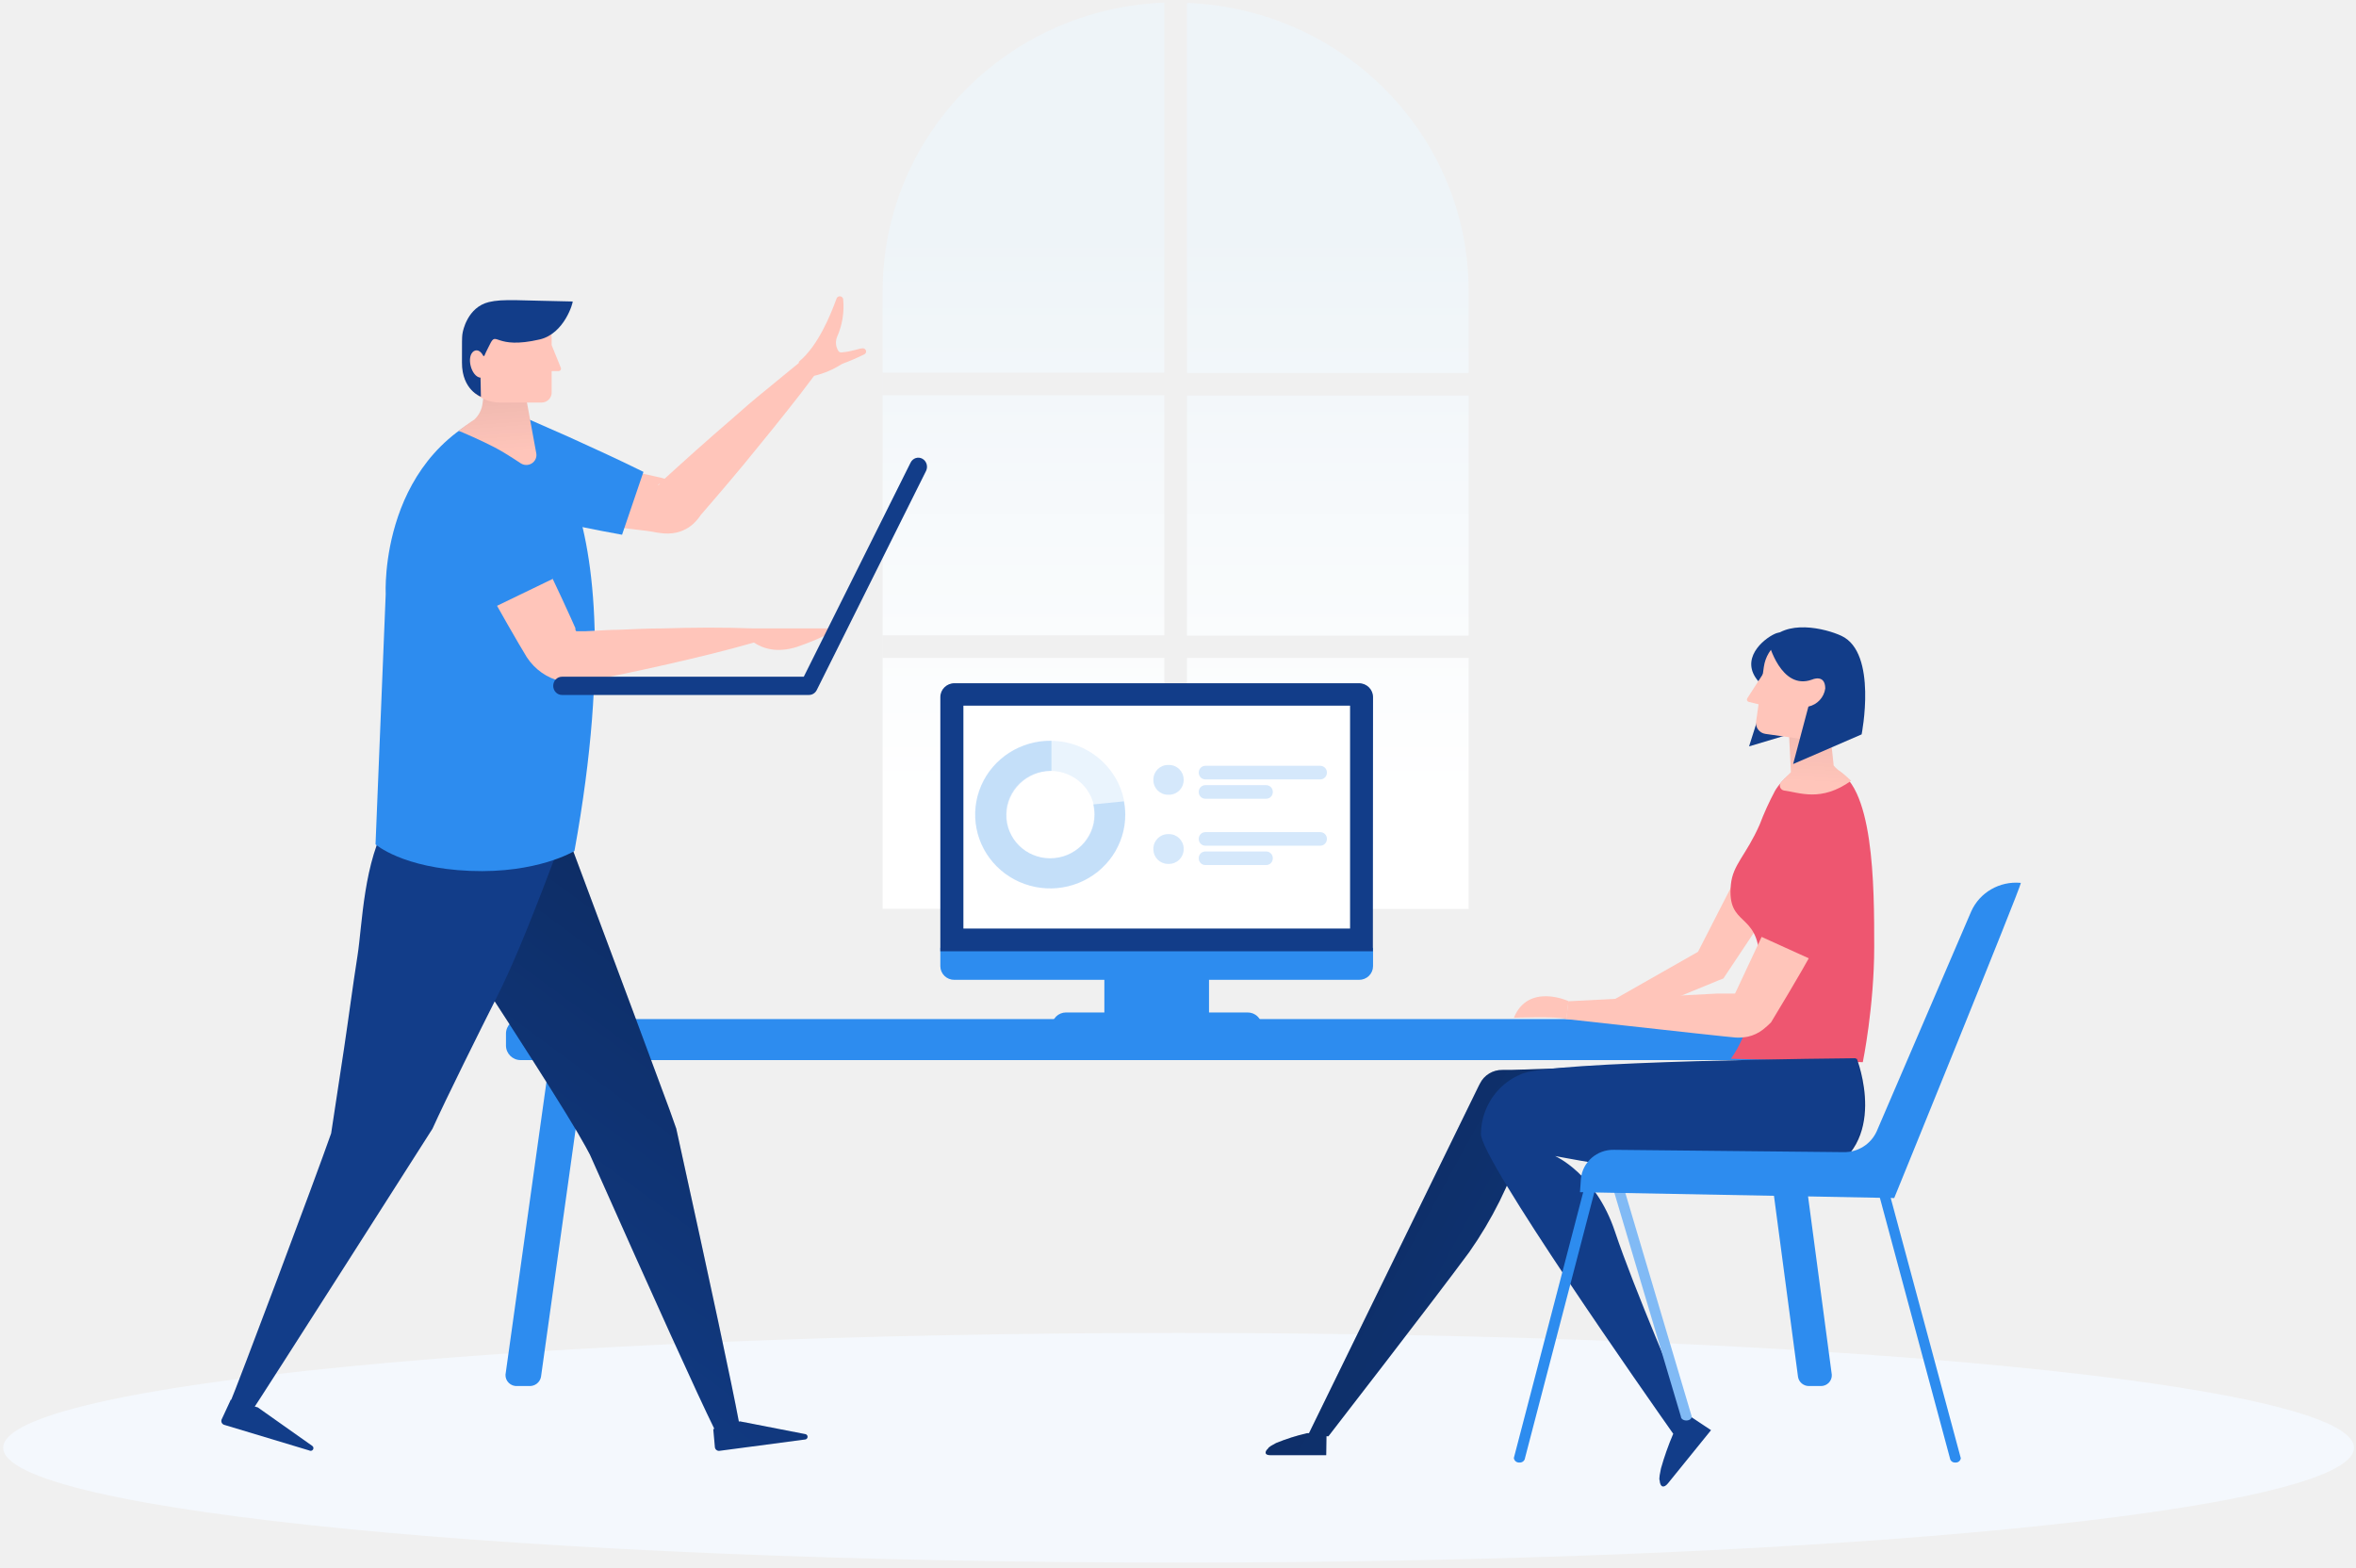
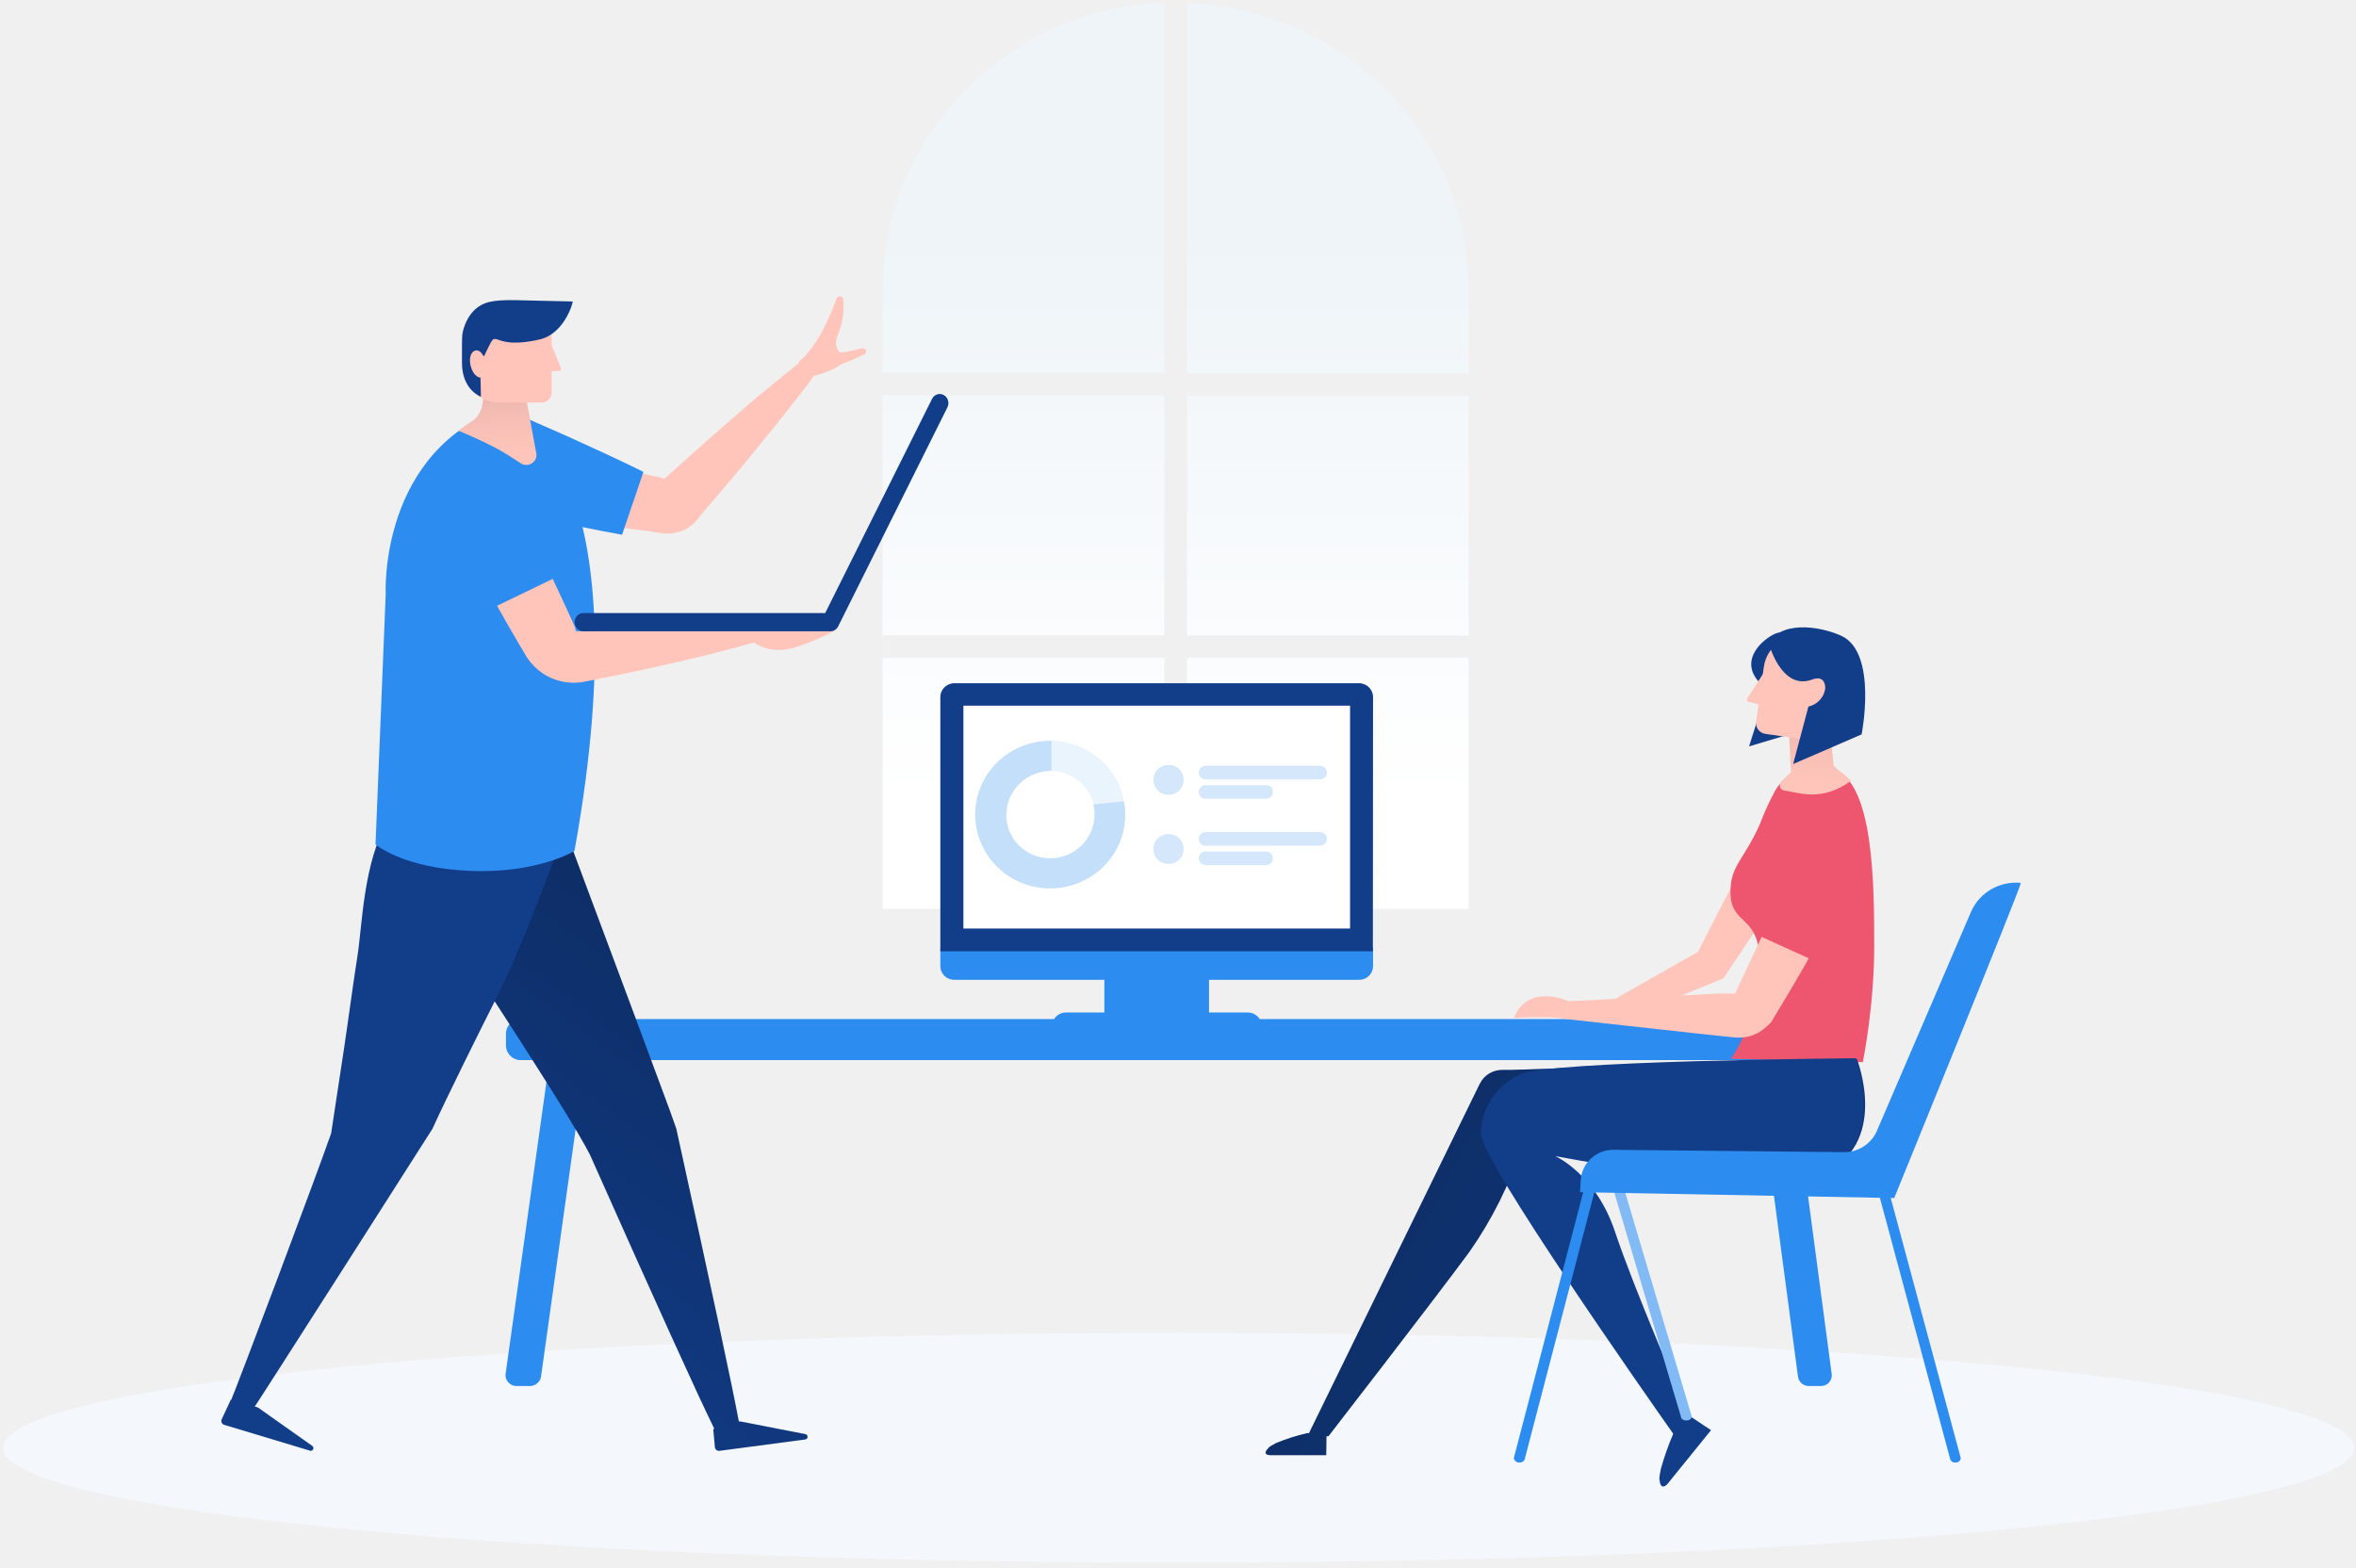
<svg xmlns="http://www.w3.org/2000/svg" width="287px" height="191px" viewBox="0 0 287 191" version="1.1">
  <defs>
    <linearGradient x1="50%" y1="25.301%" x2="50%" y2="87.552%" id="linearGradient-1">
      <stop stop-color="#EEF4F8" offset="0%" />
      <stop stop-color="#FFFFFF" offset="100%" />
    </linearGradient>
    <linearGradient x1="43.09%" y1="87.994%" x2="45.836%" y2="27.053%" id="linearGradient-2">
      <stop stop-color="#00031B" stop-opacity="0" offset="0%" />
      <stop stop-color="#000513" offset="100%" />
    </linearGradient>
    <linearGradient x1="114.264%" y1="71.861%" x2="15.603%" y2="36.11%" id="linearGradient-3">
      <stop stop-color="#000000" stop-opacity="0" offset="0%" />
      <stop stop-color="#000000" stop-opacity="0.25" offset="100%" />
    </linearGradient>
    <linearGradient x1="74.126%" y1="100%" x2="37.086%" y2="18.23%" id="linearGradient-4">
      <stop stop-color="#000000" stop-opacity="0" offset="0%" />
      <stop stop-color="#000000" stop-opacity="0.25" offset="100%" />
    </linearGradient>
    <linearGradient x1="41.156%" y1="87.994%" x2="44.67%" y2="27.053%" id="linearGradient-5">
      <stop stop-color="#00031B" stop-opacity="0" offset="0%" />
      <stop stop-color="#000513" offset="100%" />
    </linearGradient>
  </defs>
  <g id="网站设计" stroke="none" stroke-width="1" fill="none" fill-rule="evenodd">
    <g id="首页" transform="translate(-964, -845)" fill-rule="nonzero">
      <g id="分组" transform="translate(924, 672)">
        <g id="4" transform="translate(40, 172)">
          <g id="窗户-半圆" transform="translate(107.1984, 0.977034)" fill="url(#linearGradient-1)">
            <path d="M34.635,80.173 L34.635,110.742 L0.326,110.742 L0.326,35.427 C0.332,16.568 15.477,1.079 34.635,0.34 L34.635,45.425 L0.336,45.425 L0.336,48.179 L34.635,48.179 L34.635,77.419 L0.336,77.419 L0.336,80.173 L34.635,80.173 Z M37.397,0.377 C56.555,1.117 71.7,16.606 71.706,35.465 L71.706,110.761 L37.397,110.761 L37.397,80.173 L71.706,80.173 L71.706,77.456 L37.397,77.456 L37.397,48.217 L71.706,48.217 L71.706,45.463 L37.397,45.463 L37.397,0.377 Z" id="Combined-Shape" />
          </g>
          <g id="数据3" transform="translate(0.21875, 76.90543)">
            <ellipse id="Oval" fill="#F4F8FD" cx="143.354" cy="100.473" rx="143.182" ry="13.988" />
            <g id="桌子" transform="translate(60.41024, 48.1037)" fill="#2D8CEF">
              <path d="M153.274,5.14 L10.672,5.14 L5.274,43.727 C5.149,44.404 4.534,44.884 3.836,44.85 L2.397,44.85 C2.012,44.877 1.634,44.741 1.357,44.476 C1.08,44.211 0.932,43.843 0.949,43.463 L6.311,5.14 L2.787,5.14 C1.804,5.14 1.007,4.344 1.007,3.36 L1.007,1.921 C1.007,0.938 1.804,0.141 2.787,0.141 L163.629,0.141 C164.612,0.141 165.409,0.938 165.409,1.921 L165.409,3.36 C165.409,4.344 164.612,5.14 163.629,5.14 L157.413,5.14 L162.513,43.463 C162.538,43.831 162.403,44.192 162.141,44.457 C161.88,44.721 161.517,44.864 161.142,44.85 L159.771,44.85 C159.09,44.871 158.501,44.389 158.399,43.727 L153.274,5.14 Z" id="Combined-Shape" />
            </g>
            <g id="女人" transform="translate(153.4228, 0)">
              <polygon id="Shape" fill="#FFC5BA" points="56.728 42.652 56.297 43.303 55.808 43.491 44.221 48.246 39.842 47.651 53.89 39.662 52.969 40.511 60.986 24.844 66.499 27.976" />
              <path d="M62.568,20.468 C61.862,21.796 61.24,23.166 60.707,24.571 C59.039,28.343 57.447,29.406 57.208,31.867 C56.69,37.112 60.544,35.067 60.707,40.99 C60.758,44.633 59.364,50.122 57.208,53.084 L73.279,53.499 C73.279,53.499 74.669,46.732 74.669,39.432 C74.669,32.133 74.669,19.211 69.587,17.751 C69.286,17.665 68.848,17.44 68.532,17.336 C65.886,16.45 63.287,19.185 62.568,20.468 Z" id="Shape" fill="#EE5670" />
              <path d="M64.188,11.507 L64.524,18.166 L63.354,19.355 C63.184,19.524 63.126,19.773 63.206,19.998 C63.285,20.222 63.488,20.383 63.728,20.411 C65.579,20.647 68.196,21.835 71.859,19.213 C71.227,18.638 71.035,18.459 70.603,18.128 C70.273,17.918 69.978,17.657 69.731,17.355 L68.772,8.451 L64.188,11.507 Z" id="Shape" fill="#FFC5BA" />
              <path d="M64.188,11.507 L64.524,18.166 L63.354,19.355 C63.184,19.524 63.126,19.773 63.206,19.998 C63.285,20.222 63.488,20.383 63.728,20.411 C65.579,20.647 68.196,21.835 71.859,19.213 C71.227,18.638 71.035,18.459 70.603,18.128 C70.273,17.918 69.978,17.657 69.731,17.355 L68.772,8.451 L64.188,11.507 Z" id="Shape" fill="url(#linearGradient-2)" opacity="0.07" />
              <path d="M7.944,99.064 L7.911,101.376 L1.112,101.376 C0.451,101.386 0.336,101.008 0.853,100.546 C0.853,100.546 0.738,100.452 1.812,99.895 C3.033,99.395 4.293,98.995 5.581,98.697 L5.815,98.697 L26.504,56.366 L26.628,56.13 C27.132,55.079 28.218,54.417 29.4,54.442 L30.359,54.442 L72.55,53.084 C72.55,53.084 76.711,63.601 68.177,67.166 C61.139,70.099 31.739,63.789 31.739,63.789 C30.265,68.361 28.106,72.69 25.334,76.636 C21.057,82.446 8.179,99.075 8.179,99.075 L7.944,99.064 Z" id="Combined-Shape" fill="#123D89" />
              <path d="M7.944,99.064 L7.911,101.376 L1.112,101.376 C0.451,101.386 0.336,101.008 0.853,100.546 C0.853,100.546 0.738,100.452 1.812,99.895 C3.033,99.395 4.293,98.995 5.581,98.697 L5.815,98.697 L26.504,56.366 L26.628,56.13 C27.132,55.079 28.218,54.417 29.4,54.442 L30.359,54.442 L72.55,53.084 C72.55,53.084 76.711,63.601 68.177,67.166 C61.139,70.099 31.739,63.789 31.739,63.789 C30.265,68.361 28.106,72.69 25.334,76.636 C21.057,82.446 8.179,99.075 8.179,99.075 L7.944,99.064 Z" id="Combined-Shape" fill="url(#linearGradient-3)" />
              <path d="M52.093,96.562 L52.106,96.547 L54.791,98.33 L49.536,104.819 C49.028,105.441 48.578,105.272 48.53,104.432 C48.53,104.432 48.376,104.432 48.693,102.989 C49.098,101.552 49.597,100.143 50.186,98.769 C47.316,94.695 26.611,65.191 26.763,62.233 C26.78,60.175 27.596,58.201 29.045,56.715 C29.759,55.982 30.617,55.398 31.567,54.999 C34.319,53.32 72.387,53.018 72.387,53.018 C72.387,53.018 73.039,53.81 73.346,58.083 C73.71,64.138 69.581,67.75 64.701,68.042 C54.728,68.646 35.795,64.931 35.795,64.931 C35.795,64.931 40.724,67.091 43.073,74.099 C45.391,81.042 51.075,94.217 52.093,96.562 Z" id="Combined-Shape" fill="#123D89" />
              <path d="M72.157,29.692 C71.533,31.154 70.833,32.578 70.172,34.022 C69.51,35.465 68.791,36.851 68.072,38.304 C67.126,40.19 65.134,43.639 62.098,48.651 C61.796,48.955 61.476,49.242 61.139,49.509 C60.6,49.934 59.971,50.234 59.298,50.386 C58.812,50.485 58.316,50.523 57.821,50.499 C57.579,50.499 50.69,49.749 37.154,48.248 L37.416,46.077 L55.51,45.142 L57.802,45.142 C57.984,45.142 58.061,45.095 57.946,45.142 C57.808,45.172 57.639,45.189 57.773,45.019 C59.793,40.725 61.251,37.615 62.146,35.691 C62.798,34.248 63.479,32.861 64.169,31.381 C64.86,29.9 65.559,28.551 66.317,27.127 L72.157,29.692 Z" id="Shape" fill="#FFC5BA" />
              <path d="M67.027,40.992 C67.985,39.03 69.213,37.162 70.201,35.21 C71.188,33.258 75.139,27.447 71.984,21.571 L71.735,21.477 C70.564,20.878 69.199,20.761 67.94,21.152 C66.681,21.542 65.631,22.409 65.023,23.561 C64.767,24.108 64.518,24.656 64.275,25.203 C63.316,27.183 62.587,29.221 61.638,31.192 C60.688,33.163 61.254,35.983 60.266,37.926 L67.027,40.992 Z" id="Shape" fill="#EE5670" />
              <path d="M63.872,2.962 C63.872,2.962 64.217,0.566 62.587,1.302 C61.101,1.971 58.253,4.414 60.554,7.093 L62.117,6.536 L59.423,15.025 L64.303,13.563 L63.872,2.962 Z" id="Shape" fill="#123D89" />
              <path d="M65.536,1.56 L67.453,1.56 C70.005,1.56 72.074,3.595 72.074,6.105 L72.074,9.614 C72.074,12.124 70.005,14.159 67.453,14.159 L62.257,14.159 C61.521,14.159 60.924,13.572 60.924,12.848 L60.924,6.105 C60.924,3.599 62.987,1.565 65.536,1.56 Z" id="Shape" fill="#FFC5BA" transform="translate(66.49921, 7.859485) rotate(8.049062) translate(-66.49921, -7.859485) " />
              <path d="M61.19,6.094 L59.205,9.169 C59.156,9.247 59.148,9.342 59.181,9.428 C59.215,9.513 59.288,9.578 59.377,9.602 L61.372,10.093 L61.19,6.094 Z" id="Shape" fill="#FFC5BA" />
              <path d="M61.791,2.358 C61.791,2.358 63.287,8.253 67.075,6.895 C67.075,6.895 68.695,6.15 68.705,7.97 C68.556,9.055 67.738,9.935 66.653,10.177 L64.792,17.176 L73.135,13.563 C73.135,13.563 75.11,3.622 70.67,1.556 C68.733,0.66 63.824,-0.566 61.791,2.358 Z" id="Shape" fill="#123D89" />
              <path d="M37.426,46.057 C37.426,46.057 32.516,43.803 30.771,48.094 C30.771,48.094 35.93,47.877 37.176,48.245 L37.426,46.057 Z" id="Shape" fill="#FFC5BA" />
              <g id="椅子" transform="translate(30.68457, 31.12593)">
                <path d="M21.096,66.025 L21.096,66.025 C20.731,66.025 20.434,65.808 20.434,65.544 L11.583,35.776 L12.916,35.776 L21.757,65.544 C21.748,65.827 21.45,66.025 21.096,66.025 Z" id="Shape" fill="#81BAF5" />
                <path d="M53.871,71.146 L53.871,71.146 C53.541,71.174 53.249,70.941 53.209,70.618 L44.435,38.002 L45.749,38.002 L54.532,70.618 C54.492,70.941 54.2,71.174 53.871,71.146 Z" id="Shape" fill="#2D8CEF" />
                <path d="M0.767,71.146 L0.767,71.146 C1.11,71.174 1.413,70.927 1.448,70.59 L10.481,35.965 L9.119,35.965 L0.086,70.59 C0.122,70.927 0.424,71.174 0.767,71.146 Z" id="Shape" fill="#2D8CEF" />
                <path d="M61.849,0.528 C61.849,1.066 46.42,38.926 46.42,38.926 L8.141,38.209 L8.256,36.578 C8.448,34.532 10.225,32.987 12.312,33.05 L40.235,33.333 C41.986,33.368 43.586,32.363 44.291,30.786 L55.798,4.009 C56.834,1.689 59.266,0.286 61.829,0.528 L61.849,0.528 Z" id="Shape" fill="#2D8CEF" />
              </g>
            </g>
            <g id="电脑" transform="translate(114.2163, 6.456014)">
              <path d="M32.843,37.011 L32.843,40.985 L37.524,40.985 C37.985,40.977 38.429,41.152 38.756,41.472 C39.084,41.792 39.265,42.229 39.259,42.682 L13.72,42.682 C13.715,42.234 13.892,41.802 14.212,41.483 C14.532,41.164 14.969,40.985 15.425,40.985 L20.095,40.985 L20.095,37.011 L1.818,37.011 C1.367,37.014 0.934,36.84 0.614,36.527 C0.294,36.214 0.114,35.789 0.114,35.345 L0.114,33.109 L52.824,33.109 L52.824,35.345 C52.824,35.789 52.644,36.214 52.324,36.527 C52.004,36.84 51.571,37.014 51.12,37.011 L32.843,37.011 Z" id="Combined-Shape" fill="#2D8CEF" />
              <path d="M52.824,2.561 C52.824,1.633 52.063,0.88 51.12,0.874 L1.818,0.874 C0.875,0.88 0.114,1.633 0.114,2.561 L0.114,33.536 L52.804,33.536 L52.824,2.561 Z" id="Shape" fill="#123D89" />
              <polygon id="Rectangle-path" fill="#FFFFFF" points="2.924 3.608 50.025 3.608 50.025 30.762 2.924 30.762" />
              <path d="M13.524,7.886 C9.825,7.882 6.488,10.071 5.069,13.431 C3.651,16.791 4.43,20.661 7.045,23.236 C9.659,25.81 13.592,26.581 17.01,25.19 C20.428,23.798 22.657,20.518 22.657,16.88 C22.657,11.917 18.569,7.892 13.524,7.886 Z M13.524,22.205 C10.534,22.205 8.11,19.821 8.11,16.88 C8.11,13.939 10.534,11.555 13.524,11.555 C16.514,11.555 18.937,13.939 18.937,16.88 C18.937,19.821 16.514,22.205 13.524,22.205 L13.524,22.205 Z" id="Shape" fill="#2D8CEF" opacity="0.1" />
              <path d="M18.731,15.64 C18.826,16.046 18.875,16.462 18.875,16.88 C18.875,19.821 16.452,22.205 13.462,22.205 C12.039,22.2 10.678,21.633 9.683,20.632 C8.689,19.631 8.144,18.279 8.172,16.88 C8.212,13.931 10.65,11.56 13.648,11.555 L13.648,7.886 C9.936,7.824 6.555,9.976 5.091,13.331 C3.627,16.686 4.37,20.58 6.972,23.183 C9.575,25.787 13.519,26.585 16.955,25.202 C20.391,23.82 22.636,20.531 22.636,16.88 C22.628,16.337 22.573,15.797 22.471,15.264 L18.731,15.64 Z" id="Shape" fill-opacity="0.2" fill="#2D8CEF" />
              <path d="M32.403,19.014 L46.394,19.014 C46.841,19.014 47.204,19.377 47.204,19.824 L47.204,19.86 C47.204,20.308 46.841,20.67 46.394,20.67 L32.403,20.67 C31.956,20.67 31.593,20.308 31.593,19.86 L31.593,19.824 C31.593,19.377 31.956,19.014 32.403,19.014 Z" id="Rectangle-path" fill-opacity="0.2" fill="#2D8CEF" />
              <path d="M32.403,21.372 L39.803,21.372 C40.25,21.372 40.613,21.734 40.613,22.182 L40.613,22.218 C40.613,22.665 40.25,23.028 39.803,23.028 L32.403,23.028 C31.956,23.028 31.593,22.665 31.593,22.218 L31.593,22.182 C31.593,21.734 31.956,21.372 32.403,21.372 Z" id="Rectangle-path" fill-opacity="0.2" fill="#2D8CEF" />
              <path d="M32.403,10.935 L46.394,10.935 C46.841,10.935 47.204,11.297 47.204,11.745 L47.204,11.781 C47.204,12.229 46.841,12.591 46.394,12.591 L32.403,12.591 C31.956,12.591 31.593,12.229 31.593,11.781 L31.593,11.745 C31.593,11.297 31.956,10.935 32.403,10.935 Z" id="Rectangle-path" fill-opacity="0.2" fill="#2D8CEF" />
              <path d="M32.403,13.292 L39.803,13.292 C40.25,13.292 40.613,13.655 40.613,14.102 L40.613,14.139 C40.613,14.586 40.25,14.949 39.803,14.949 L32.403,14.949 C31.956,14.949 31.593,14.586 31.593,14.139 L31.593,14.102 C31.593,13.655 31.956,13.292 32.403,13.292 Z" id="Rectangle-path" fill-opacity="0.2" fill="#2D8CEF" />
              <path d="M27.846,10.833 L27.974,10.833 C28.957,10.833 29.754,11.63 29.754,12.613 L29.754,12.681 C29.754,13.664 28.957,14.461 27.974,14.461 L27.846,14.461 C26.863,14.461 26.066,13.664 26.066,12.681 L26.066,12.613 C26.066,11.63 26.863,10.833 27.846,10.833 Z" id="Rectangle-path" fill-opacity="0.2" fill="#2D8CEF" />
              <path d="M27.846,19.258 L27.974,19.258 C28.957,19.258 29.754,20.055 29.754,21.038 L29.754,21.106 C29.754,22.089 28.957,22.886 27.974,22.886 L27.846,22.886 C26.863,22.886 26.066,22.089 26.066,21.106 L26.066,21.038 C26.066,20.055 26.863,19.258 27.846,19.258 Z" id="Rectangle-path" fill-opacity="0.2" fill="#2D8CEF" />
            </g>
          </g>
-           <g id="侧面-走路" transform="translate(69.86809, 107.3474) scale(-1, 1) translate(-69.86809, -107.3474) translate(26.36809, 36.34741)">
-             <path d="M14.197,10.439 C13.021,10.162 11.901,9.689 10.884,9.042 C10.842,9.011 10.795,8.987 10.745,8.969 C9.843,8.636 8.96,8.255 8.1,7.83 C7.931,7.758 7.835,7.581 7.869,7.403 C7.902,7.226 8.056,7.094 8.239,7.086 C8.757,7.086 9.513,7.482 10.868,7.587 C11.02,7.601 11.166,7.529 11.246,7.402 C11.566,6.892 11.624,6.263 11.402,5.705 C10.759,4.26 10.502,2.677 10.654,1.107 C10.68,0.911 10.844,0.761 11.045,0.749 C11.245,0.737 11.426,0.867 11.476,1.059 C12.191,3.03 13.719,6.771 15.978,8.654 C16.033,8.707 16.064,8.78 16.064,8.856 C16.064,8.864 16.063,8.873 16.063,8.881 C17.406,9.953 18.714,11.078 20.036,12.137 C21.498,13.308 22.935,14.561 24.357,15.821 C27.223,18.286 30.033,20.807 32.818,23.352 L33.154,23.764 C33.204,23.764 33.237,23.764 33.154,23.683 C32.929,23.456 32.645,23.294 32.333,23.215 C31.963,23.134 31.815,23.166 31.857,23.142 L32.275,23.013 C32.875,22.827 33.319,22.754 33.787,22.641 L35.183,22.326 C37.045,21.917 38.918,21.518 40.802,21.13 C42.686,20.742 44.565,20.381 46.438,20.047 C48.327,19.732 50.216,19.385 52.114,19.118 L53.395,26.52 C51.539,26.907 49.674,27.206 47.809,27.538 C45.945,27.869 44.072,28.12 42.199,28.346 C40.326,28.572 38.445,28.863 36.564,29.089 L35.151,29.259 C34.682,29.323 34.181,29.364 33.861,29.437 C33.541,29.509 33.319,29.542 32.883,29.598 C32.252,29.689 31.61,29.67 30.986,29.542 C30.199,29.364 29.473,28.985 28.883,28.443 C28.52,28.096 28.2,27.708 27.93,27.287 L28.267,27.699 C25.802,24.847 23.338,21.978 20.988,19.053 C19.789,17.599 18.614,16.128 17.44,14.65 C16.338,13.262 15.25,11.868 14.197,10.439 Z" id="Combined-Shape" fill="#FFC5BA" />
-             <path d="M57.248,25.493 C55.605,25.914 53.981,26.315 52.377,26.697 L47.448,27.804 L42.519,28.847 C40.876,29.186 39.233,29.504 37.59,29.8 L34.986,22.14 C36.492,21.397 38.007,20.672 39.529,19.966 L44.096,17.874 L48.688,15.854 C50.227,15.191 51.769,14.547 53.313,13.922 L57.248,25.493 Z" id="Shape" fill="#2D8CEF" />
-             <path d="M26.351,138.722 L26.48,138.759 L26.283,140.957 C26.271,141.094 26.201,141.221 26.09,141.305 C25.979,141.39 25.838,141.425 25.699,141.401 L15.267,140.02 C15.111,139.992 14.997,139.862 14.991,139.706 C14.985,139.551 15.089,139.413 15.242,139.373 L23.243,137.814 L23.361,137.848 C24.196,133.378 26.739,121.478 30.99,102.147 L31.787,99.901 C33.293,95.791 37.783,83.741 45.258,63.751 L62.572,72.153 C50.898,89.903 44.057,100.623 42.047,104.313 L41.504,105.323 C33.45,123.429 28.399,134.562 26.351,138.722 Z" id="Combined-Shape" fill="#123D89" />
-             <path d="M26.351,138.722 L26.48,138.759 L26.283,140.957 C26.271,141.094 26.201,141.221 26.09,141.305 C25.979,141.39 25.838,141.425 25.699,141.401 L15.267,140.02 C15.111,139.992 14.997,139.862 14.991,139.706 C14.985,139.551 15.089,139.413 15.242,139.373 L23.243,137.814 L23.361,137.848 C24.196,133.378 26.739,121.478 30.99,102.147 L31.787,99.901 C33.293,95.791 37.783,83.741 45.258,63.751 L62.572,72.153 C50.898,89.903 44.057,100.623 42.047,104.313 L41.504,105.323 C33.45,123.429 28.399,134.562 26.351,138.722 Z" id="Combined-Shape" fill="url(#linearGradient-4)" />
-             <path d="M61.61,59.996 C62.793,60.611 64.074,61.419 66.03,64.513 C69.11,69.564 69.225,77.321 69.817,81.078 C70.408,84.835 70.893,88.617 71.459,92.39 C72.026,96.164 73.028,102.725 73.028,102.725 C74.984,108.317 84.34,133.204 85.49,135.911 L83.026,137.075 C81.383,134.651 60.682,102.16 60.682,102.16 C59.129,98.701 54.677,89.748 52.952,86.338 C51.227,82.928 49.296,78.444 45.904,69.45 C44.672,66.534 43.827,63.473 43.39,60.344 L61.61,59.996 Z" id="Shape" fill="#123D89" />
-             <path d="M51.506,14.092 C51.506,14.092 45.641,19.514 43.669,24.693 C41.205,31.158 39.053,44.418 43.39,68.327 C43.39,68.327 47.892,71.091 56.123,70.751 C64.354,70.412 67.623,67.519 67.623,67.519 L66.383,37.048 C66.383,37.048 67.311,19.344 51.506,14.092 Z" id="Shape" fill="#2D8CEF" />
-             <path d="M54.258,11.393 L54.587,13.817 C54.679,14.564 55.034,15.256 55.589,15.773 C56.008,16.007 57.527,17.146 57.527,17.146 C57.371,17.146 54.439,18.455 53.091,19.167 C52.114,19.676 50.956,20.419 49.945,21.09 C49.545,21.357 49.022,21.369 48.609,21.12 C48.196,20.87 47.97,20.407 48.031,19.934 L49.436,12.274 L54.365,9.276 L54.258,11.393 Z" id="Shape" fill="#FFC5BA" />
-             <path d="M54.258,11.393 L54.587,13.817 C54.679,14.564 55.034,15.256 55.589,15.773 C56.008,16.007 57.527,17.146 57.527,17.146 C57.371,17.146 54.439,18.455 53.091,19.167 C52.114,19.676 50.956,20.419 49.945,21.09 C49.545,21.357 49.022,21.369 48.609,21.12 C48.196,20.87 47.97,20.407 48.031,19.934 L49.436,12.274 L54.365,9.276 L54.258,11.393 Z" id="Shape" fill="url(#linearGradient-5)" opacity="0.07" />
-             <path d="M75.706,141.357 L86.032,138.246 C86.169,138.211 86.285,138.121 86.35,137.998 C86.416,137.875 86.426,137.73 86.377,137.6 L85.252,135.176 L81.966,136.113 L75.345,140.792 C75.186,140.89 75.138,141.096 75.238,141.252 C75.338,141.408 75.548,141.455 75.706,141.357 Z" id="Shape" fill="#123D89" />
-             <path d="M21.526,42.933 C20.408,43.682 18.688,44.23 16.265,43.456 C14.743,42.94 13.262,42.311 11.837,41.573 C11.632,41.444 11.714,41.21 11.961,41.21 L21.646,41.21 C25.309,41.072 28.965,41.097 32.604,41.21 C34.428,41.21 36.243,41.307 38.059,41.379 C38.97,41.379 39.874,41.444 40.778,41.492 L42.141,41.557 L42.823,41.557 L43.16,41.557 C43.231,41.503 43.274,41.42 43.275,41.331 C43.275,41.331 43.275,41.331 43.275,41.282 C43.275,41.282 43.275,41.282 43.275,41.177 L43.825,39.949 C44.554,38.333 45.304,36.717 46.076,35.101 C47.612,31.869 49.214,28.637 51.005,25.55 L57.774,28.879 C56.262,32.111 54.578,35.287 52.845,38.414 C51.974,39.973 51.079,41.525 50.175,43.076 L49.485,44.232 L49.198,44.717 C49.074,44.902 48.943,45.08 48.812,45.25 C48.537,45.596 48.229,45.916 47.892,46.203 C46.556,47.35 44.814,47.931 43.045,47.819 L42.412,47.747 L42.076,47.682 L41.402,47.553 L40.071,47.286 C39.176,47.116 38.28,46.931 37.393,46.745 C35.611,46.365 33.828,45.993 32.054,45.581 C28.536,44.78 25.019,43.932 21.526,42.933 Z" id="Combined-Shape" fill="#FFC5BA" />
-             <path d="M59.786,25.72 C59.376,26.867 58.891,27.974 58.406,29.081 C57.922,30.188 57.396,31.279 56.862,32.362 C56.328,33.444 55.778,34.527 55.219,35.594 C54.66,36.66 54.044,37.711 53.404,38.737 L46.01,35.166 C46.446,34.034 46.939,32.927 47.448,31.828 C47.957,30.729 48.483,29.647 49.025,28.596 C49.567,27.546 50.134,26.447 50.734,25.364 C51.334,24.281 51.933,23.263 52.607,22.245 L59.786,25.72 Z" id="Shape" fill="#2D8CEF" />
-             <path d="M46.166,9.858 L45.304,9.858 C45.211,9.856 45.126,9.81 45.073,9.734 C45.021,9.659 45.009,9.564 45.041,9.478 L46.166,6.703 L46.166,5.907 C46.166,3.417 48.219,1.398 50.75,1.398 L50.742,1.398 L52.467,1.398 C54.999,1.398 57.051,3.417 57.051,5.907 L57.051,9.187 C57.051,11.677 54.999,13.696 52.467,13.696 L47.399,13.696 C46.718,13.696 46.166,13.153 46.166,12.484 L46.166,9.858 Z" id="Combined-Shape" fill="#FFC5BA" />
-             <path d="M47.645,6.012 C53.116,7.272 52.853,4.881 53.683,6.585 C53.847,6.933 54.11,7.393 54.34,7.943 C54.34,8.04 54.48,8.08 54.537,7.943 C54.734,7.563 55.153,7.135 55.654,7.434 C56.616,8.08 55.958,10.569 54.833,10.666 L54.784,12.985 C54.784,12.985 57.108,12.177 57.092,8.808 C57.092,6.125 57.092,5.85 57.043,5.39 C56.993,4.929 56.402,2.085 53.823,1.454 C52.097,1.034 50.036,1.277 43.604,1.382 C43.538,1.43 44.573,5.309 47.645,6.012 Z" id="Shape" fill="#123D89" />
-             <path d="M44.918,47.098 C45.503,47.098 45.977,47.595 45.977,48.208 C45.977,48.821 45.503,49.318 44.918,49.318 L14.813,49.318 C14.419,49.318 14.057,49.088 13.875,48.722 L0.564,22.035 C0.293,21.491 0.494,20.821 1.012,20.537 C1.53,20.253 2.17,20.463 2.441,21.007 L15.454,47.098 L44.918,47.098 Z" id="Shape" fill="#123D89" />
+           <g id="侧面-走路" transform="translate(71.36809, 107.3474) scale(-1, 1) translate(-71.36809, -107.3474) translate(26.36809, 36.34741)">
+             <path d="M17.197,10.439 C16.021,10.162 14.901,9.689 13.884,9.042 C13.842,9.011 13.795,8.987 13.745,8.969 C12.843,8.636 11.96,8.255 11.1,7.83 C10.931,7.758 10.835,7.581 10.869,7.403 C10.902,7.226 11.056,7.094 11.239,7.086 C11.757,7.086 12.513,7.482 13.868,7.587 C14.02,7.601 14.166,7.529 14.246,7.402 C14.566,6.892 14.624,6.263 14.402,5.705 C13.759,4.26 13.502,2.677 13.654,1.107 C13.68,0.911 13.844,0.761 14.045,0.749 C14.245,0.737 14.426,0.867 14.476,1.059 C15.191,3.03 16.719,6.771 18.978,8.654 C19.033,8.707 19.064,8.78 19.064,8.856 C19.064,8.864 19.063,8.873 19.063,8.881 C20.406,9.953 21.714,11.078 23.036,12.137 C24.498,13.308 25.935,14.561 27.357,15.821 C30.223,18.286 33.033,20.807 35.818,23.352 L36.154,23.764 C36.204,23.764 36.237,23.764 36.154,23.683 C35.929,23.456 35.645,23.294 35.333,23.215 C34.963,23.134 34.815,23.166 34.857,23.142 L35.275,23.013 C35.875,22.827 36.319,22.754 36.787,22.641 L38.183,22.326 C40.045,21.917 41.918,21.518 43.802,21.13 C45.686,20.742 47.565,20.381 49.438,20.047 C51.327,19.732 53.216,19.385 55.114,19.118 L56.395,26.52 C54.539,26.907 52.674,27.206 50.809,27.538 C48.945,27.869 47.072,28.12 45.199,28.346 C43.326,28.572 41.445,28.863 39.564,29.089 L38.151,29.259 C37.682,29.323 37.181,29.364 36.861,29.437 C36.541,29.509 36.319,29.542 35.883,29.598 C35.252,29.689 34.61,29.67 33.986,29.542 C33.199,29.364 32.473,28.985 31.883,28.443 C31.52,28.096 31.2,27.708 30.93,27.287 L31.267,27.699 C28.802,24.847 26.338,21.978 23.988,19.053 C22.789,17.599 21.614,16.128 20.44,14.65 C19.338,13.262 18.25,11.868 17.197,10.439 Z" id="Combined-Shape" fill="#FFC5BA" />
+             <path d="M60.248,25.493 C58.605,25.914 56.981,26.315 55.377,26.697 L50.448,27.804 L45.519,28.847 C43.876,29.186 42.233,29.504 40.59,29.8 L37.986,22.14 C39.492,21.397 41.007,20.672 42.529,19.966 L47.096,17.874 L51.688,15.854 C53.227,15.191 54.769,14.547 56.313,13.922 L60.248,25.493 Z" id="Shape" fill="#2D8CEF" />
+             <path d="M29.351,138.722 L29.48,138.759 L29.283,140.957 C29.271,141.094 29.201,141.221 29.09,141.305 C28.979,141.39 28.838,141.425 28.699,141.401 L18.267,140.02 C18.111,139.992 17.997,139.862 17.991,139.706 C17.985,139.551 18.089,139.413 18.242,139.373 L26.243,137.814 L26.361,137.848 C27.196,133.378 29.739,121.478 33.99,102.147 L34.787,99.901 C36.293,95.791 40.783,83.741 48.258,63.751 L65.572,72.153 C53.898,89.903 47.057,100.623 45.047,104.313 L44.504,105.323 C36.45,123.429 31.399,134.562 29.351,138.722 Z" id="Combined-Shape" fill="#123D89" />
+             <path d="M29.351,138.722 L29.48,138.759 L29.283,140.957 C29.271,141.094 29.201,141.221 29.09,141.305 C28.979,141.39 28.838,141.425 28.699,141.401 L18.267,140.02 C18.111,139.992 17.997,139.862 17.991,139.706 C17.985,139.551 18.089,139.413 18.242,139.373 L26.243,137.814 L26.361,137.848 C27.196,133.378 29.739,121.478 33.99,102.147 L34.787,99.901 C36.293,95.791 40.783,83.741 48.258,63.751 L65.572,72.153 C53.898,89.903 47.057,100.623 45.047,104.313 L44.504,105.323 C36.45,123.429 31.399,134.562 29.351,138.722 Z" id="Combined-Shape" fill="url(#linearGradient-4)" />
+             <path d="M64.61,59.996 C65.793,60.611 67.074,61.419 69.03,64.513 C72.11,69.564 72.225,77.321 72.817,81.078 C73.408,84.835 73.893,88.617 74.459,92.39 C75.026,96.164 76.028,102.725 76.028,102.725 C77.984,108.317 87.34,133.204 88.49,135.911 L86.026,137.075 C84.383,134.651 63.682,102.16 63.682,102.16 C62.129,98.701 57.677,89.748 55.952,86.338 C54.227,82.928 52.296,78.444 48.904,69.45 C47.672,66.534 46.827,63.473 46.39,60.344 L64.61,59.996 Z" id="Shape" fill="#123D89" />
+             <path d="M54.506,14.092 C54.506,14.092 48.641,19.514 46.669,24.693 C44.205,31.158 42.053,44.418 46.39,68.327 C46.39,68.327 50.892,71.091 59.123,70.751 C67.354,70.412 70.623,67.519 70.623,67.519 L69.383,37.048 C69.383,37.048 70.311,19.344 54.506,14.092 Z" id="Shape" fill="#2D8CEF" />
+             <path d="M57.258,11.393 L57.587,13.817 C57.679,14.564 58.034,15.256 58.589,15.773 C59.008,16.007 60.527,17.146 60.527,17.146 C60.371,17.146 57.439,18.455 56.091,19.167 C55.114,19.676 53.956,20.419 52.945,21.09 C52.545,21.357 52.022,21.369 51.609,21.12 C51.196,20.87 50.97,20.407 51.031,19.934 L52.436,12.274 L57.365,9.276 L57.258,11.393 Z" id="Shape" fill="#FFC5BA" />
+             <path d="M57.258,11.393 L57.587,13.817 C57.679,14.564 58.034,15.256 58.589,15.773 C59.008,16.007 60.527,17.146 60.527,17.146 C60.371,17.146 57.439,18.455 56.091,19.167 C55.114,19.676 53.956,20.419 52.945,21.09 C52.545,21.357 52.022,21.369 51.609,21.12 C51.196,20.87 50.97,20.407 51.031,19.934 L52.436,12.274 L57.365,9.276 L57.258,11.393 Z" id="Shape" fill="url(#linearGradient-5)" opacity="0.07" />
+             <path d="M78.706,141.357 L89.032,138.246 C89.169,138.211 89.285,138.121 89.35,137.998 C89.416,137.875 89.426,137.73 89.377,137.6 L88.252,135.176 L84.966,136.113 L78.345,140.792 C78.186,140.89 78.138,141.096 78.238,141.252 C78.338,141.408 78.548,141.455 78.706,141.357 Z" id="Shape" fill="#123D89" />
+             <path d="M24.526,42.933 C23.408,43.682 21.688,44.23 19.265,43.456 C17.743,42.94 16.262,42.311 14.837,41.573 C14.632,41.444 14.714,41.21 14.961,41.21 L24.646,41.21 C28.309,41.072 31.965,41.097 35.604,41.21 C37.428,41.21 39.243,41.307 41.059,41.379 C41.97,41.379 42.874,41.444 43.778,41.492 L45.141,41.557 L45.823,41.557 L46.16,41.557 C46.231,41.503 46.274,41.42 46.275,41.331 C46.275,41.331 46.275,41.331 46.275,41.282 C46.275,41.282 46.275,41.282 46.275,41.177 L46.825,39.949 C47.554,38.333 48.304,36.717 49.076,35.101 C50.612,31.869 52.214,28.637 54.005,25.55 L60.774,28.879 C59.262,32.111 57.578,35.287 55.845,38.414 C54.974,39.973 54.079,41.525 53.175,43.076 L52.485,44.232 L52.198,44.717 C52.074,44.902 51.943,45.08 51.812,45.25 C51.537,45.596 51.229,45.916 50.892,46.203 C49.556,47.35 47.814,47.931 46.045,47.819 L45.412,47.747 L45.076,47.682 L44.402,47.553 L43.071,47.286 C42.176,47.116 41.28,46.931 40.393,46.745 C38.611,46.365 36.828,45.993 35.054,45.581 C31.536,44.78 28.019,43.932 24.526,42.933 Z" id="Combined-Shape" fill="#FFC5BA" />
+             <path d="M62.786,25.72 C62.376,26.867 61.891,27.974 61.406,29.081 C60.922,30.188 60.396,31.279 59.862,32.362 C59.328,33.444 58.778,34.527 58.219,35.594 C57.66,36.66 57.044,37.711 56.404,38.737 L49.01,35.166 C49.446,34.034 49.939,32.927 50.448,31.828 C50.957,30.729 51.483,29.647 52.025,28.596 C52.567,27.546 53.134,26.447 53.734,25.364 C54.334,24.281 54.933,23.263 55.607,22.245 L62.786,25.72 Z" id="Shape" fill="#2D8CEF" />
+             <path d="M49.166,9.858 L48.304,9.858 C48.211,9.856 48.126,9.81 48.073,9.734 C48.021,9.659 48.009,9.564 48.041,9.478 L49.166,6.703 L49.166,5.907 C49.166,3.417 51.219,1.398 53.75,1.398 L53.742,1.398 L55.467,1.398 C57.999,1.398 60.051,3.417 60.051,5.907 L60.051,9.187 C60.051,11.677 57.999,13.696 55.467,13.696 L50.399,13.696 C49.718,13.696 49.166,13.153 49.166,12.484 L49.166,9.858 Z" id="Combined-Shape" fill="#FFC5BA" />
+             <path d="M50.645,6.012 C56.116,7.272 55.853,4.881 56.683,6.585 C56.847,6.933 57.11,7.393 57.34,7.943 C57.34,8.04 57.48,8.08 57.537,7.943 C57.734,7.563 58.153,7.135 58.654,7.434 C59.616,8.08 58.958,10.569 57.833,10.666 L57.784,12.985 C57.784,12.985 60.108,12.177 60.092,8.808 C60.092,6.125 60.092,5.85 60.043,5.39 C59.993,4.929 59.402,2.085 56.823,1.454 C55.097,1.034 53.036,1.277 46.604,1.382 C46.538,1.43 47.573,5.309 50.645,6.012 Z" id="Shape" fill="#123D89" />
+             <path d="M45.309,39.34 C45.894,39.34 46.368,39.837 46.368,40.45 C46.368,41.063 45.894,41.559 45.309,41.559 L15.204,41.559 C14.81,41.559 14.449,41.33 14.266,40.964 L0.955,14.276 C0.685,13.733 0.885,13.063 1.403,12.779 C1.922,12.495 2.561,12.705 2.832,13.248 L15.846,39.34 L45.309,39.34 Z" id="Shape" fill="#123D89" />
          </g>
        </g>
      </g>
    </g>
  </g>
</svg>
